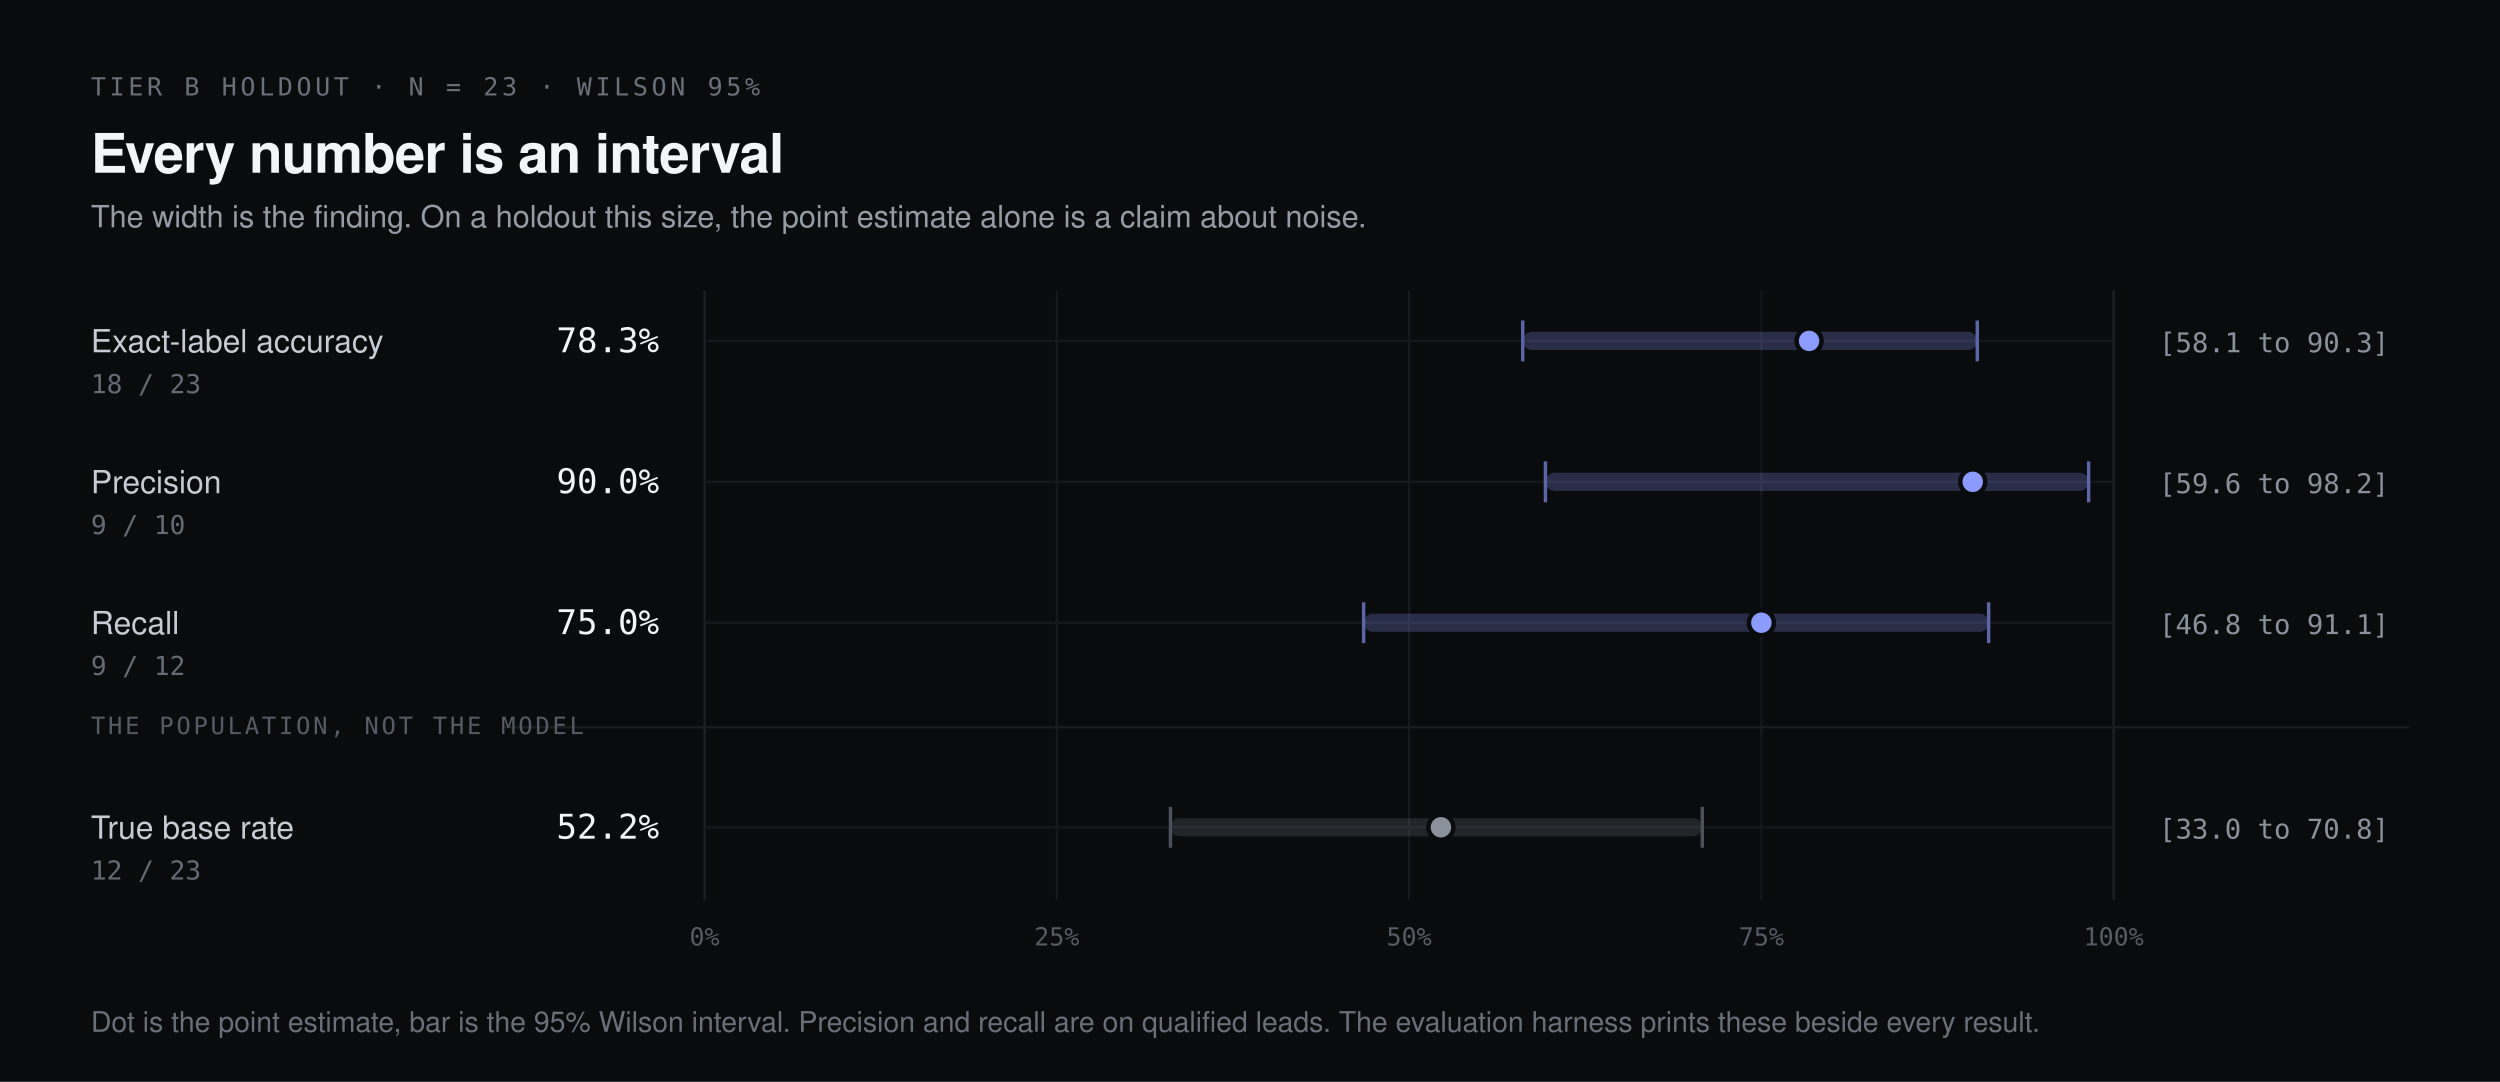
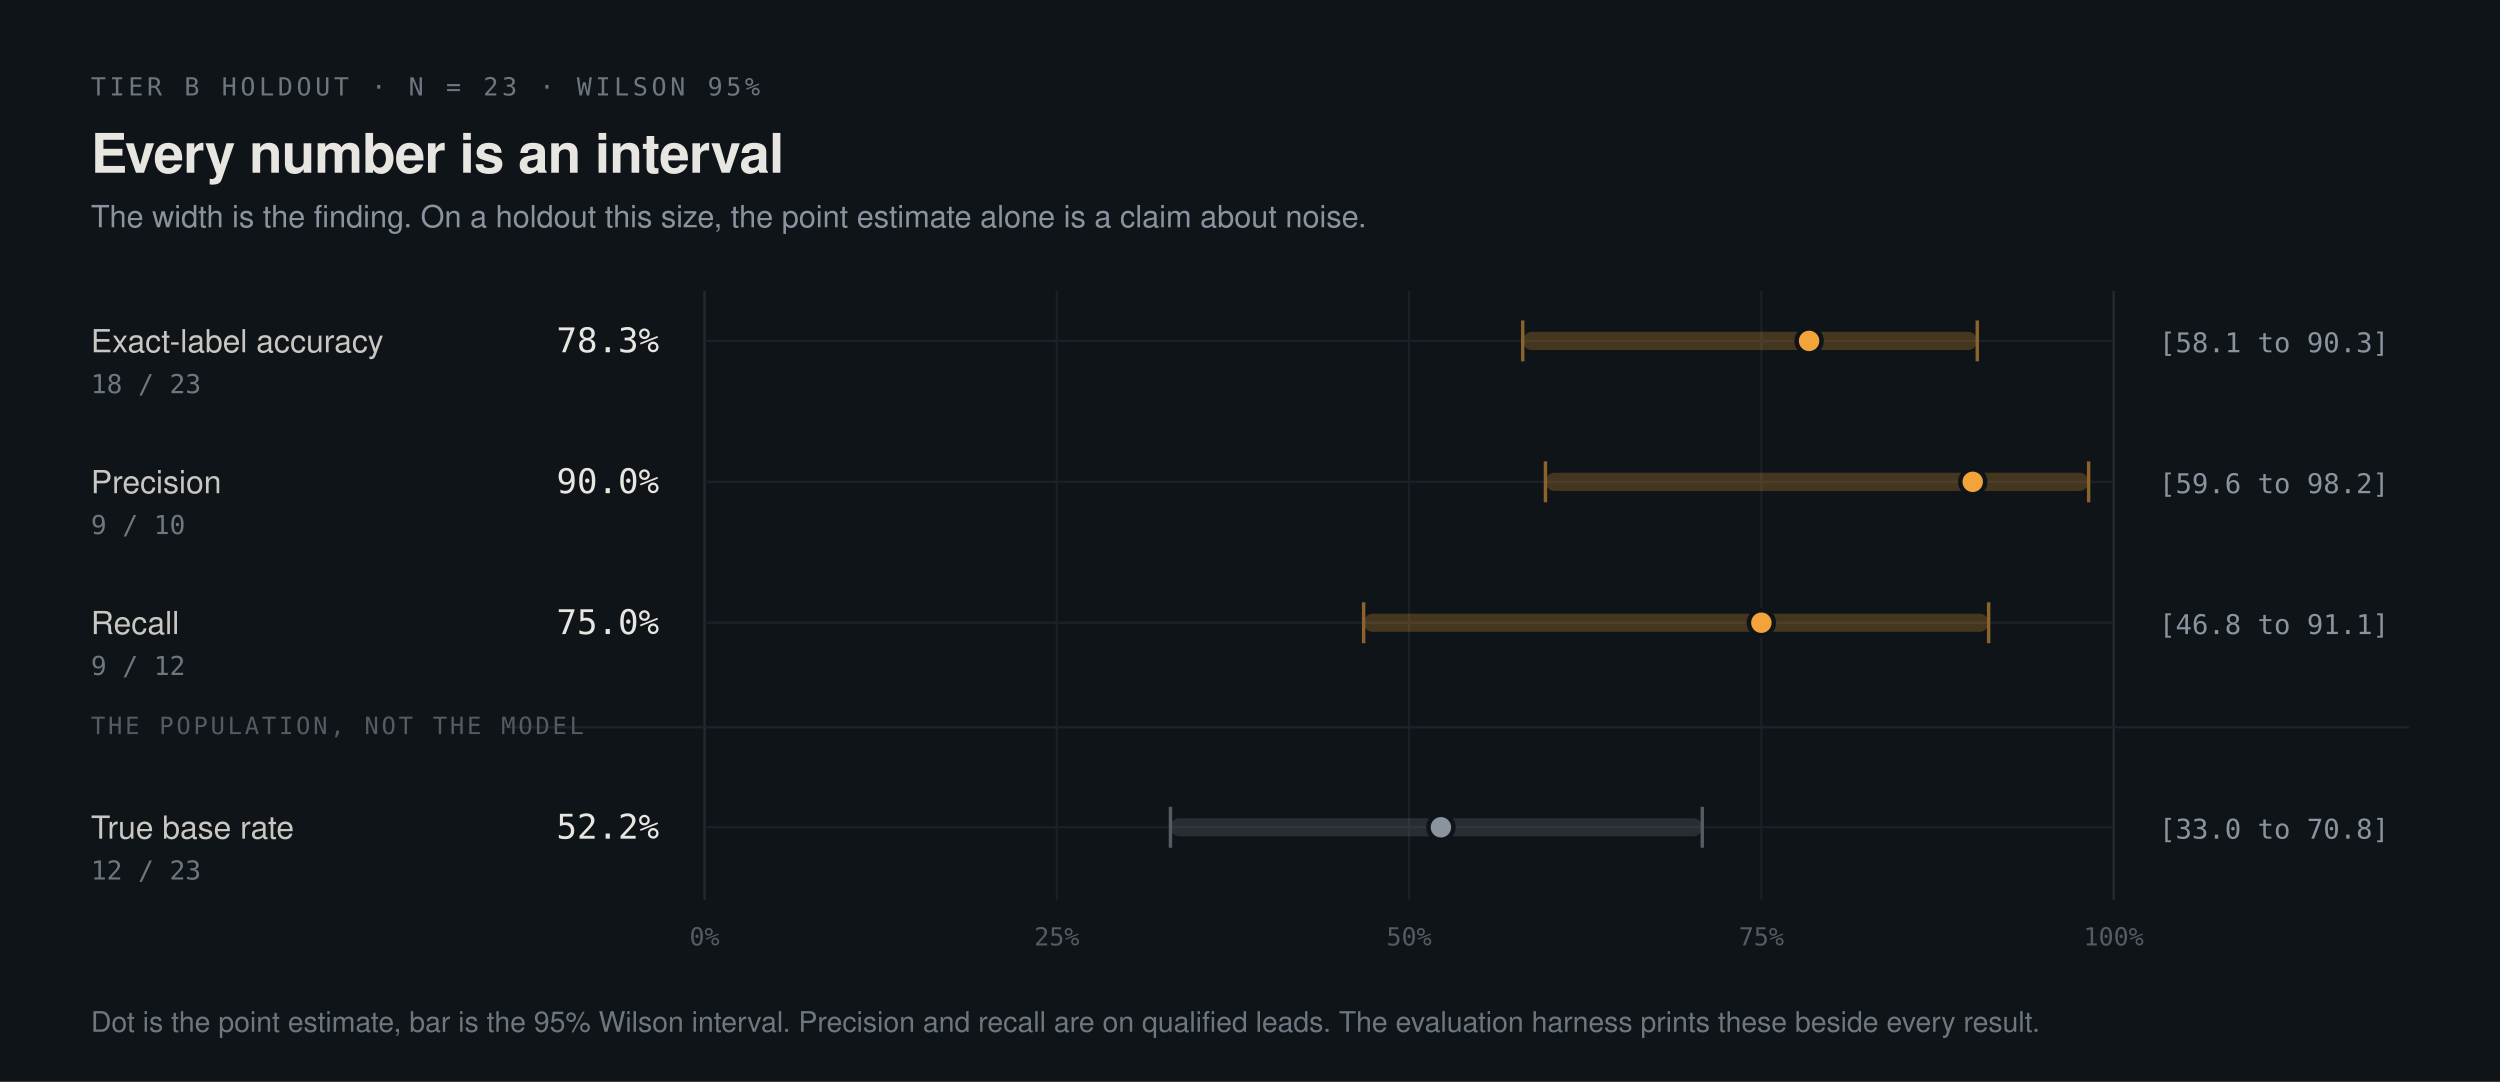
<svg xmlns="http://www.w3.org/2000/svg" viewBox="0 0 1100 476" width="1100" height="476" role="img" aria-label="Wilson 95% confidence intervals on a 23-company holdout. Exact-label accuracy 78.3% CI 58.1 to 90.3. Qualified-lead precision 90.0% CI 59.6 to 98.2. Qualified-lead recall 75.0% CI 46.8 to 91.1. True base rate of qualified leads 52.2% CI 33.0 to 70.8.">
  <style>
-     .s  { font-family: ui-sans-serif, system-ui, -apple-system, "Segoe UI", Helvetica, Arial, sans-serif; }
-     .m  { font-family: ui-monospace, SFMono-Regular, "SF Mono", Menlo, Consolas, monospace; }
-     .eb { font-size: 11px; fill: #6A7079; letter-spacing: 1.6px; }
-     .t1 { font-size: 24px; font-weight: 600; fill: #F3F5F8; letter-spacing: -0.3px; }
-     .t2 { font-size: 13.5px; fill: #969CA6; }
-     .rn { font-size: 14px; fill: #C7CCD4; }
-     .rv { font-size: 15px; fill: #F3F5F8; }
-     .rf { font-size: 11.5px; fill: #656B74; }
-     .ci { font-size: 12px; fill: #8A919B; }
-     .ax { font-size: 11px; fill: #565C65; }
-     .fn { font-size: 12.5px; fill: #6A7079; }
-     .sep{ font-size: 10.5px; fill: #565C65; letter-spacing: 1.2px; }
+     .s  { font-family: "IBM Plex Sans", ui-sans-serif, system-ui, -apple-system, "Segoe UI", Helvetica, Arial, sans-serif; }
+     .m  { font-family: "IBM Plex Mono", ui-monospace, SFMono-Regular, "SF Mono", Menlo, Consolas, monospace; }
+     .eb { font-size: 11px; fill: #6E767F; letter-spacing: 1.6px; }
+     .t1 { font-size: 24px; font-weight: 600; fill: #E8E6E1; letter-spacing: -0.3px; }
+     .t2 { font-size: 13.5px; fill: #8B949E; }
+     .rn { font-size: 14px; fill: #C9C7C2; }
+     .rv { font-size: 15px; fill: #E8E6E1; }
+     .rf { font-size: 11.5px; fill: #6E767F; }
+     .ci { font-size: 12px; fill: #8B949E; }
+     .ax { font-size: 11px; fill: #545B63; }
+     .fn { font-size: 12.5px; fill: #6E767F; }
+     .sep{ font-size: 10.5px; fill: #545B63; letter-spacing: 1.2px; }
  </style>
-   <rect width="1100" height="476" fill="#0A0B0D" />
+   <rect width="1100" height="476" fill="#0F1419" />
  <text class="m eb" x="40" y="42">TIER B HOLDOUT · N = 23 · WILSON 95%</text>
  <text class="s t1" x="40" y="76">Every number is an interval</text>
  <text class="s t2" x="40" y="100">The width is the finding. On a holdout this size, the point estimate alone is a claim about noise.</text>
-   <line x1="310" y1="128" x2="310" y2="396" stroke="#1C2027" />
-   <line x1="465" y1="128" x2="465" y2="396" stroke="#15181D" />
-   <line x1="620" y1="128" x2="620" y2="396" stroke="#15181D" />
-   <line x1="775" y1="128" x2="775" y2="396" stroke="#15181D" />
-   <line x1="930" y1="128" x2="930" y2="396" stroke="#1C2027" />
+   <line x1="310" y1="128" x2="310" y2="396" stroke="#232A31" />
+   <line x1="465" y1="128" x2="465" y2="396" stroke="#1A2027" />
+   <line x1="620" y1="128" x2="620" y2="396" stroke="#1A2027" />
+   <line x1="775" y1="128" x2="775" y2="396" stroke="#1A2027" />
+   <line x1="930" y1="128" x2="930" y2="396" stroke="#232A31" />
  <text class="s rn" x="40" y="155">Exact-label accuracy</text>
  <text class="m rv" x="290" y="155" text-anchor="end">78.3%</text>
  <text class="m rf" x="40" y="173">18 / 23</text>
-   <line x1="310" y1="150" x2="930" y2="150" stroke="#15181D" />
-   <rect x="670" y="146" width="200" height="8" rx="4" fill="#8B9BFF" fill-opacity="0.24" />
-   <line x1="670" y1="141" x2="670" y2="159" stroke="#5A66A8" stroke-width="1.5" />
-   <line x1="870" y1="141" x2="870" y2="159" stroke="#5A66A8" stroke-width="1.5" />
-   <circle cx="796" cy="150" r="5.5" fill="#8B9BFF" stroke="#0A0B0D" stroke-width="2" />
+   <line x1="310" y1="150" x2="930" y2="150" stroke="#1A2027" />
+   <rect x="670" y="146" width="200" height="8" rx="4" fill="#F2A33A" fill-opacity="0.24" />
+   <line x1="670" y1="141" x2="670" y2="159" stroke="#8C632B" stroke-width="1.5" />
+   <line x1="870" y1="141" x2="870" y2="159" stroke="#8C632B" stroke-width="1.5" />
+   <circle cx="796" cy="150" r="5.5" fill="#F2A33A" stroke="#0F1419" stroke-width="2" />
  <text class="m ci" x="950" y="155">[58.1 to 90.3]</text>
  <text class="s rn" x="40" y="217">Precision</text>
  <text class="m rv" x="290" y="217" text-anchor="end">90.0%</text>
  <text class="m rf" x="40" y="235">9 / 10</text>
-   <line x1="310" y1="212" x2="930" y2="212" stroke="#15181D" />
-   <rect x="680" y="208" width="239" height="8" rx="4" fill="#8B9BFF" fill-opacity="0.24" />
-   <line x1="680" y1="203" x2="680" y2="221" stroke="#5A66A8" stroke-width="1.5" />
-   <line x1="919" y1="203" x2="919" y2="221" stroke="#5A66A8" stroke-width="1.5" />
-   <circle cx="868" cy="212" r="5.5" fill="#8B9BFF" stroke="#0A0B0D" stroke-width="2" />
+   <line x1="310" y1="212" x2="930" y2="212" stroke="#1A2027" />
+   <rect x="680" y="208" width="239" height="8" rx="4" fill="#F2A33A" fill-opacity="0.24" />
+   <line x1="680" y1="203" x2="680" y2="221" stroke="#8C632B" stroke-width="1.5" />
+   <line x1="919" y1="203" x2="919" y2="221" stroke="#8C632B" stroke-width="1.5" />
+   <circle cx="868" cy="212" r="5.5" fill="#F2A33A" stroke="#0F1419" stroke-width="2" />
  <text class="m ci" x="950" y="217">[59.6 to 98.2]</text>
  <text class="s rn" x="40" y="279">Recall</text>
  <text class="m rv" x="290" y="279" text-anchor="end">75.0%</text>
  <text class="m rf" x="40" y="297">9 / 12</text>
-   <line x1="310" y1="274" x2="930" y2="274" stroke="#15181D" />
-   <rect x="600" y="270" width="275" height="8" rx="4" fill="#8B9BFF" fill-opacity="0.24" />
-   <line x1="600" y1="265" x2="600" y2="283" stroke="#5A66A8" stroke-width="1.5" />
-   <line x1="875" y1="265" x2="875" y2="283" stroke="#5A66A8" stroke-width="1.5" />
-   <circle cx="775" cy="274" r="5.5" fill="#8B9BFF" stroke="#0A0B0D" stroke-width="2" />
+   <line x1="310" y1="274" x2="930" y2="274" stroke="#1A2027" />
+   <rect x="600" y="270" width="275" height="8" rx="4" fill="#F2A33A" fill-opacity="0.24" />
+   <line x1="600" y1="265" x2="600" y2="283" stroke="#8C632B" stroke-width="1.5" />
+   <line x1="875" y1="265" x2="875" y2="283" stroke="#8C632B" stroke-width="1.5" />
+   <circle cx="775" cy="274" r="5.5" fill="#F2A33A" stroke="#0F1419" stroke-width="2" />
  <text class="m ci" x="950" y="279">[46.8 to 91.1]</text>
-   <line x1="40" y1="320" x2="1060" y2="320" stroke="#1A1D22" />
-   <rect x="40" y="313" width="182" height="14" fill="#0A0B0D" />
+   <line x1="40" y1="320" x2="1060" y2="320" stroke="#1D232A" />
+   <rect x="40" y="313" width="182" height="14" fill="#0F1419" />
  <text class="m sep" x="40" y="323">THE POPULATION, NOT THE MODEL</text>
  <text class="s rn" x="40" y="369">True base rate</text>
  <text class="m rv" x="290" y="369" text-anchor="end">52.2%</text>
  <text class="m rf" x="40" y="387">12 / 23</text>
-   <line x1="310" y1="364" x2="930" y2="364" stroke="#15181D" />
-   <rect x="515" y="360" width="234" height="8" rx="4" fill="#7A8290" fill-opacity="0.22" />
-   <line x1="515" y1="355" x2="515" y2="373" stroke="#4C525C" stroke-width="1.5" />
-   <line x1="749" y1="355" x2="749" y2="373" stroke="#4C525C" stroke-width="1.5" />
-   <circle cx="634" cy="364" r="5.5" fill="#8A919B" stroke="#0A0B0D" stroke-width="2" />
+   <line x1="310" y1="364" x2="930" y2="364" stroke="#1A2027" />
+   <rect x="515" y="360" width="234" height="8" rx="4" fill="#7E868F" fill-opacity="0.22" />
+   <line x1="515" y1="355" x2="515" y2="373" stroke="#545B63" stroke-width="1.5" />
+   <line x1="749" y1="355" x2="749" y2="373" stroke="#545B63" stroke-width="1.5" />
+   <circle cx="634" cy="364" r="5.5" fill="#8B949E" stroke="#0F1419" stroke-width="2" />
  <text class="m ci" x="950" y="369">[33.0 to 70.8]</text>
  <text class="m ax" x="310" y="416" text-anchor="middle">0%</text>
  <text class="m ax" x="465" y="416" text-anchor="middle">25%</text>
  <text class="m ax" x="620" y="416" text-anchor="middle">50%</text>
  <text class="m ax" x="775" y="416" text-anchor="middle">75%</text>
  <text class="m ax" x="930" y="416" text-anchor="middle">100%</text>
  <text class="s fn" x="40" y="454">Dot is the point estimate, bar is the 95% Wilson interval. Precision and recall are on qualified leads. The evaluation harness prints these beside every result.</text>
</svg>
